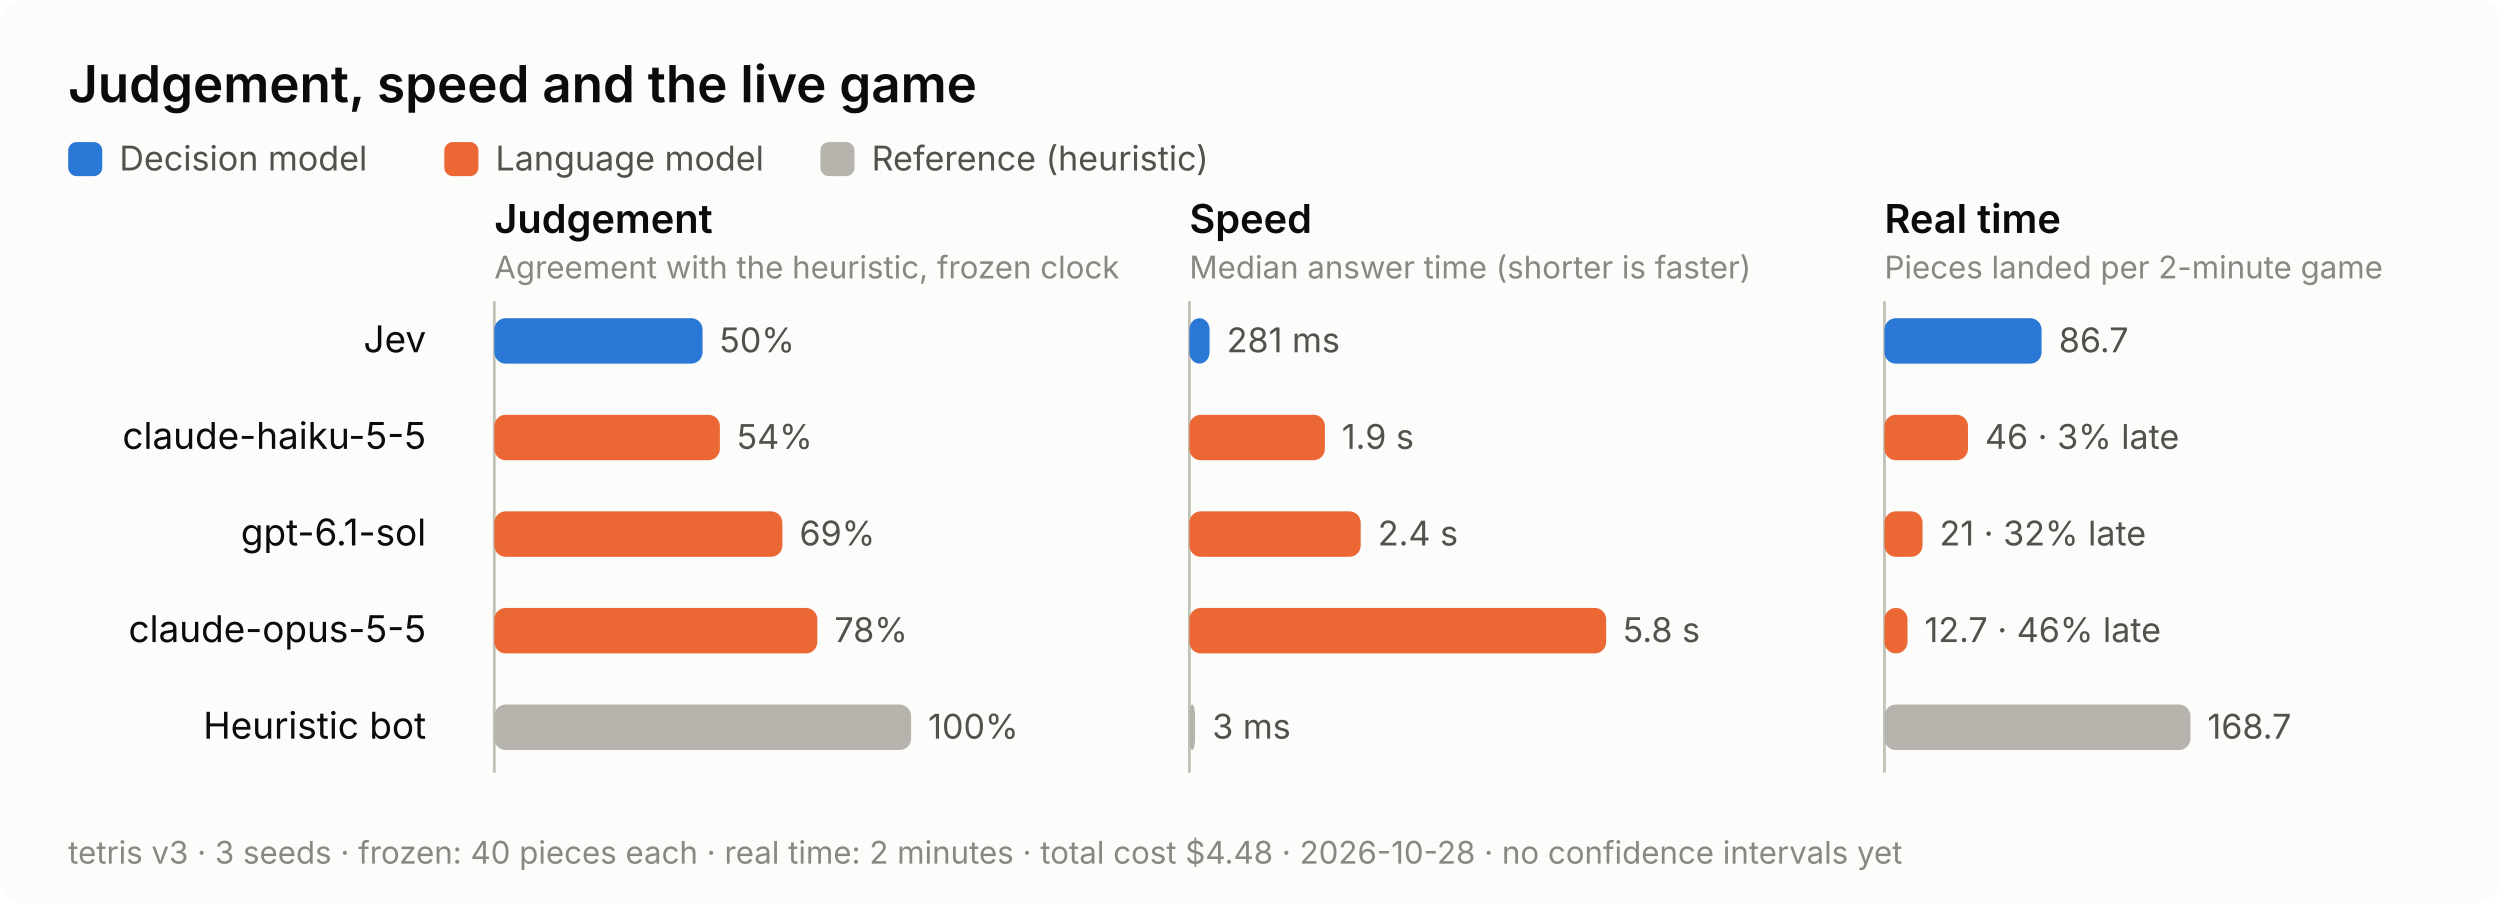
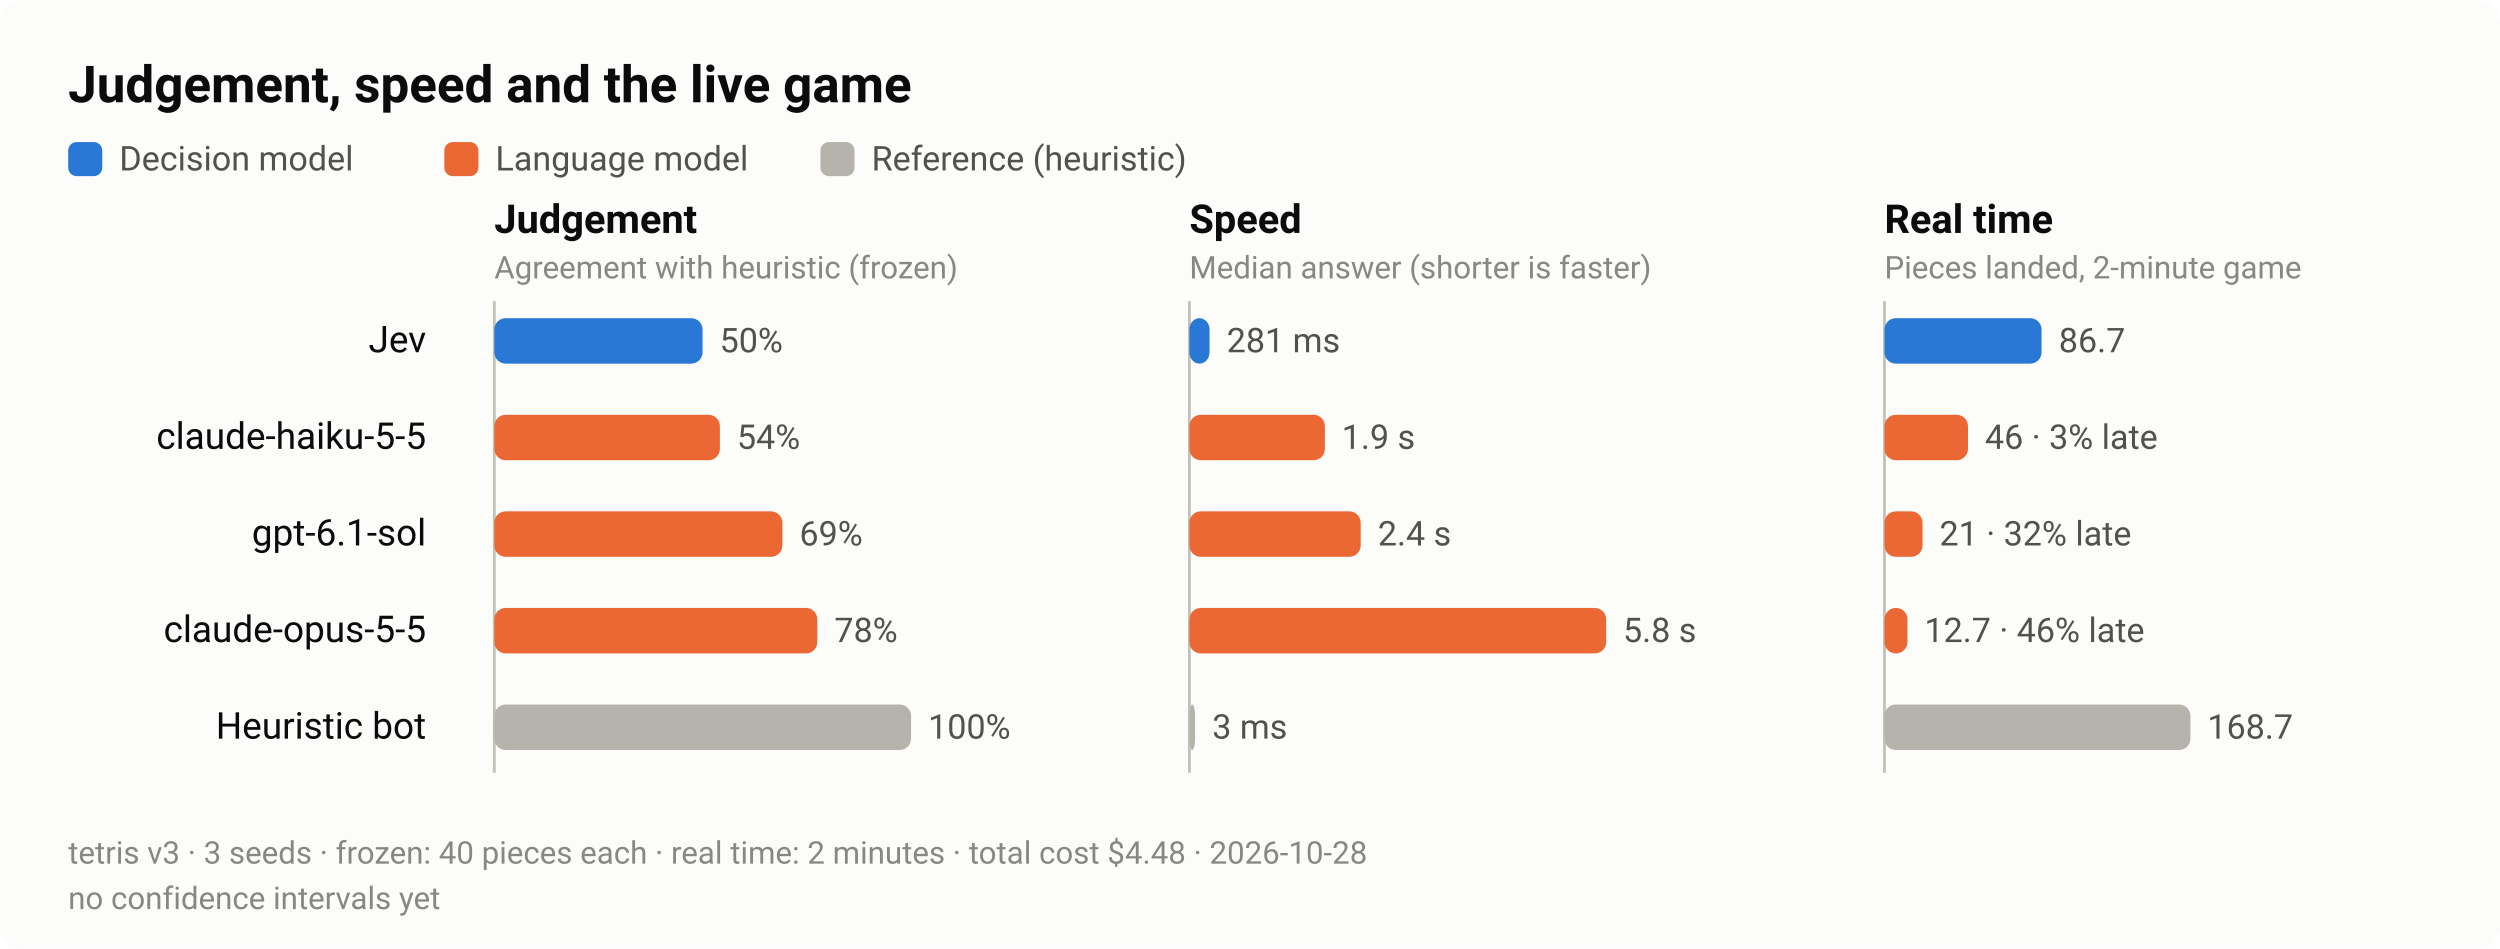
- <svg xmlns="http://www.w3.org/2000/svg" width="880" height="318" viewBox="0 0 880 318" font-family="system-ui, -apple-system, 'Segoe UI', sans-serif" role="img" aria-label="Benchmark comparison: judgement, speed and pieces landed in real time">
-   <rect width="880" height="318" rx="8" fill="#fcfcfb" />
+ <svg xmlns="http://www.w3.org/2000/svg" width="880" height="334" viewBox="0 0 880 334" font-family="system-ui, -apple-system, 'Segoe UI', Roboto, 'Helvetica Neue', Arial, 'Liberation Sans', sans-serif" role="img" aria-label="Benchmark comparison: judgement, speed and pieces landed in real time">
+   <rect width="880" height="334" rx="8" fill="#fcfcfb" />
  <text x="24" y="36" font-size="18" font-weight="600" fill="#0b0b0b">Judgement, speed and the live game</text>
  <rect x="24" y="50" width="12" height="12" rx="3" fill="#2a78d6" />
  <text x="42" y="60" font-size="12" fill="#52514e">Decision model</text>
  <rect x="156.4" y="50" width="12" height="12" rx="3" fill="#eb6834" />
  <text x="174.4" y="60" font-size="12" fill="#52514e">Language model</text>
  <rect x="288.8" y="50" width="12" height="12" rx="3" fill="#b5b3ab" />
  <text x="306.8" y="60" font-size="12" fill="#52514e">Reference (heuristic)</text>
  <text x="150" y="124" font-size="13" text-anchor="end" fill="#0b0b0b">Jev</text>
  <text x="150" y="158" font-size="13" text-anchor="end" fill="#0b0b0b">claude-haiku-5-5</text>
  <text x="150" y="192" font-size="13" text-anchor="end" fill="#0b0b0b">gpt-6.1-sol</text>
  <text x="150" y="226" font-size="13" text-anchor="end" fill="#0b0b0b">claude-opus-5-5</text>
  <text x="150" y="260" font-size="13" text-anchor="end" fill="#0b0b0b">Heuristic bot</text>
  <text x="174" y="82" font-size="14" font-weight="600" fill="#0b0b0b">Judgement</text>
-   <text x="174" y="98" font-size="11" fill="#898781">Agreement with the heuristic, frozen clock</text>
+   <text x="174" y="98" font-size="11" fill="#898781">Agreement with heuristic (frozen)</text>
  <line x1="174" y1="106" x2="174" y2="272" stroke="#c3c2b7" stroke-width="1" />
  <rect x="174" y="112" width="73.3" height="16" rx="4" fill="#2a78d6" />
  <text x="253.3" y="124" font-size="12" fill="#52514e">50%</text>
  <rect x="174" y="146" width="79.4" height="16" rx="4" fill="#eb6834" />
  <text x="259.4" y="158" font-size="12" fill="#52514e">54%</text>
  <rect x="174" y="180" width="101.4" height="16" rx="4" fill="#eb6834" />
  <text x="281.4" y="192" font-size="12" fill="#52514e">69%</text>
  <rect x="174" y="214" width="113.7" height="16" rx="4" fill="#eb6834" />
  <text x="293.7" y="226" font-size="12" fill="#52514e">78%</text>
  <rect x="174" y="248" width="146.7" height="16" rx="4" fill="#b5b3ab" />
  <text x="326.7" y="260" font-size="12" fill="#52514e">100%</text>
  <text x="418.667" y="82" font-size="14" font-weight="600" fill="#0b0b0b">Speed</text>
-   <text x="418.667" y="98" font-size="11" fill="#898781">Median answer time (shorter is faster)</text>
+   <text x="418.667" y="98" font-size="11" fill="#898781">Median answer (shorter is faster)</text>
  <line x1="418.667" y1="106" x2="418.667" y2="272" stroke="#c3c2b7" stroke-width="1" />
  <rect x="418.667" y="112" width="7.1" height="16" rx="4" fill="#2a78d6" />
  <text x="431.8" y="124" font-size="12" fill="#52514e">281 ms</text>
  <rect x="418.667" y="146" width="47.7" height="16" rx="4" fill="#eb6834" />
  <text x="472.3" y="158" font-size="12" fill="#52514e">1.9 s</text>
  <rect x="418.667" y="180" width="60.3" height="16" rx="4" fill="#eb6834" />
  <text x="485.0" y="192" font-size="12" fill="#52514e">2.4 s</text>
  <rect x="418.667" y="214" width="146.7" height="16" rx="4" fill="#eb6834" />
  <text x="571.3" y="226" font-size="12" fill="#52514e">5.8 s</text>
  <rect x="418.667" y="248" width="2.0" height="16" rx="4" fill="#b5b3ab" />
  <text x="426.7" y="260" font-size="12" fill="#52514e">3 ms</text>
  <text x="663.333" y="82" font-size="14" font-weight="600" fill="#0b0b0b">Real time</text>
-   <text x="663.333" y="98" font-size="11" fill="#898781">Pieces landed per 2-minute game</text>
+   <text x="663.333" y="98" font-size="11" fill="#898781">Pieces landed, 2-minute game</text>
  <line x1="663.333" y1="106" x2="663.333" y2="272" stroke="#c3c2b7" stroke-width="1" />
  <rect x="663.333" y="112" width="55.3" height="16" rx="4" fill="#2a78d6" />
  <text x="724.7" y="124" font-size="12" fill="#52514e">86.7</text>
  <rect x="663.333" y="146" width="29.4" height="16" rx="4" fill="#eb6834" />
  <text x="698.7" y="158" font-size="12" fill="#52514e">46 · 3% late</text>
  <rect x="663.333" y="180" width="13.4" height="16" rx="4" fill="#eb6834" />
  <text x="682.7" y="192" font-size="12" fill="#52514e">21 · 32% late</text>
  <rect x="663.333" y="214" width="8.1" height="16" rx="4" fill="#eb6834" />
  <text x="677.4" y="226" font-size="12" fill="#52514e">12.7 · 46% late</text>
  <rect x="663.333" y="248" width="107.7" height="16" rx="4" fill="#b5b3ab" />
  <text x="777.0" y="260" font-size="12" fill="#52514e">168.7</text>
-   <text x="24" y="304" font-size="11" fill="#898781">tetris v3 · 3 seeds · frozen: 40 pieces each · real time: 2 minutes · total cost $4.48 · 2026-10-28 · no confidence intervals yet</text>
+   <text x="24" y="304" font-size="11" fill="#898781">tetris v3 · 3 seeds · frozen: 40 pieces each · real time: 2 minutes · total cost $4.48 · 2026-10-28</text>
+   <text x="24" y="320" font-size="11" fill="#898781">no confidence intervals yet</text>
</svg>
